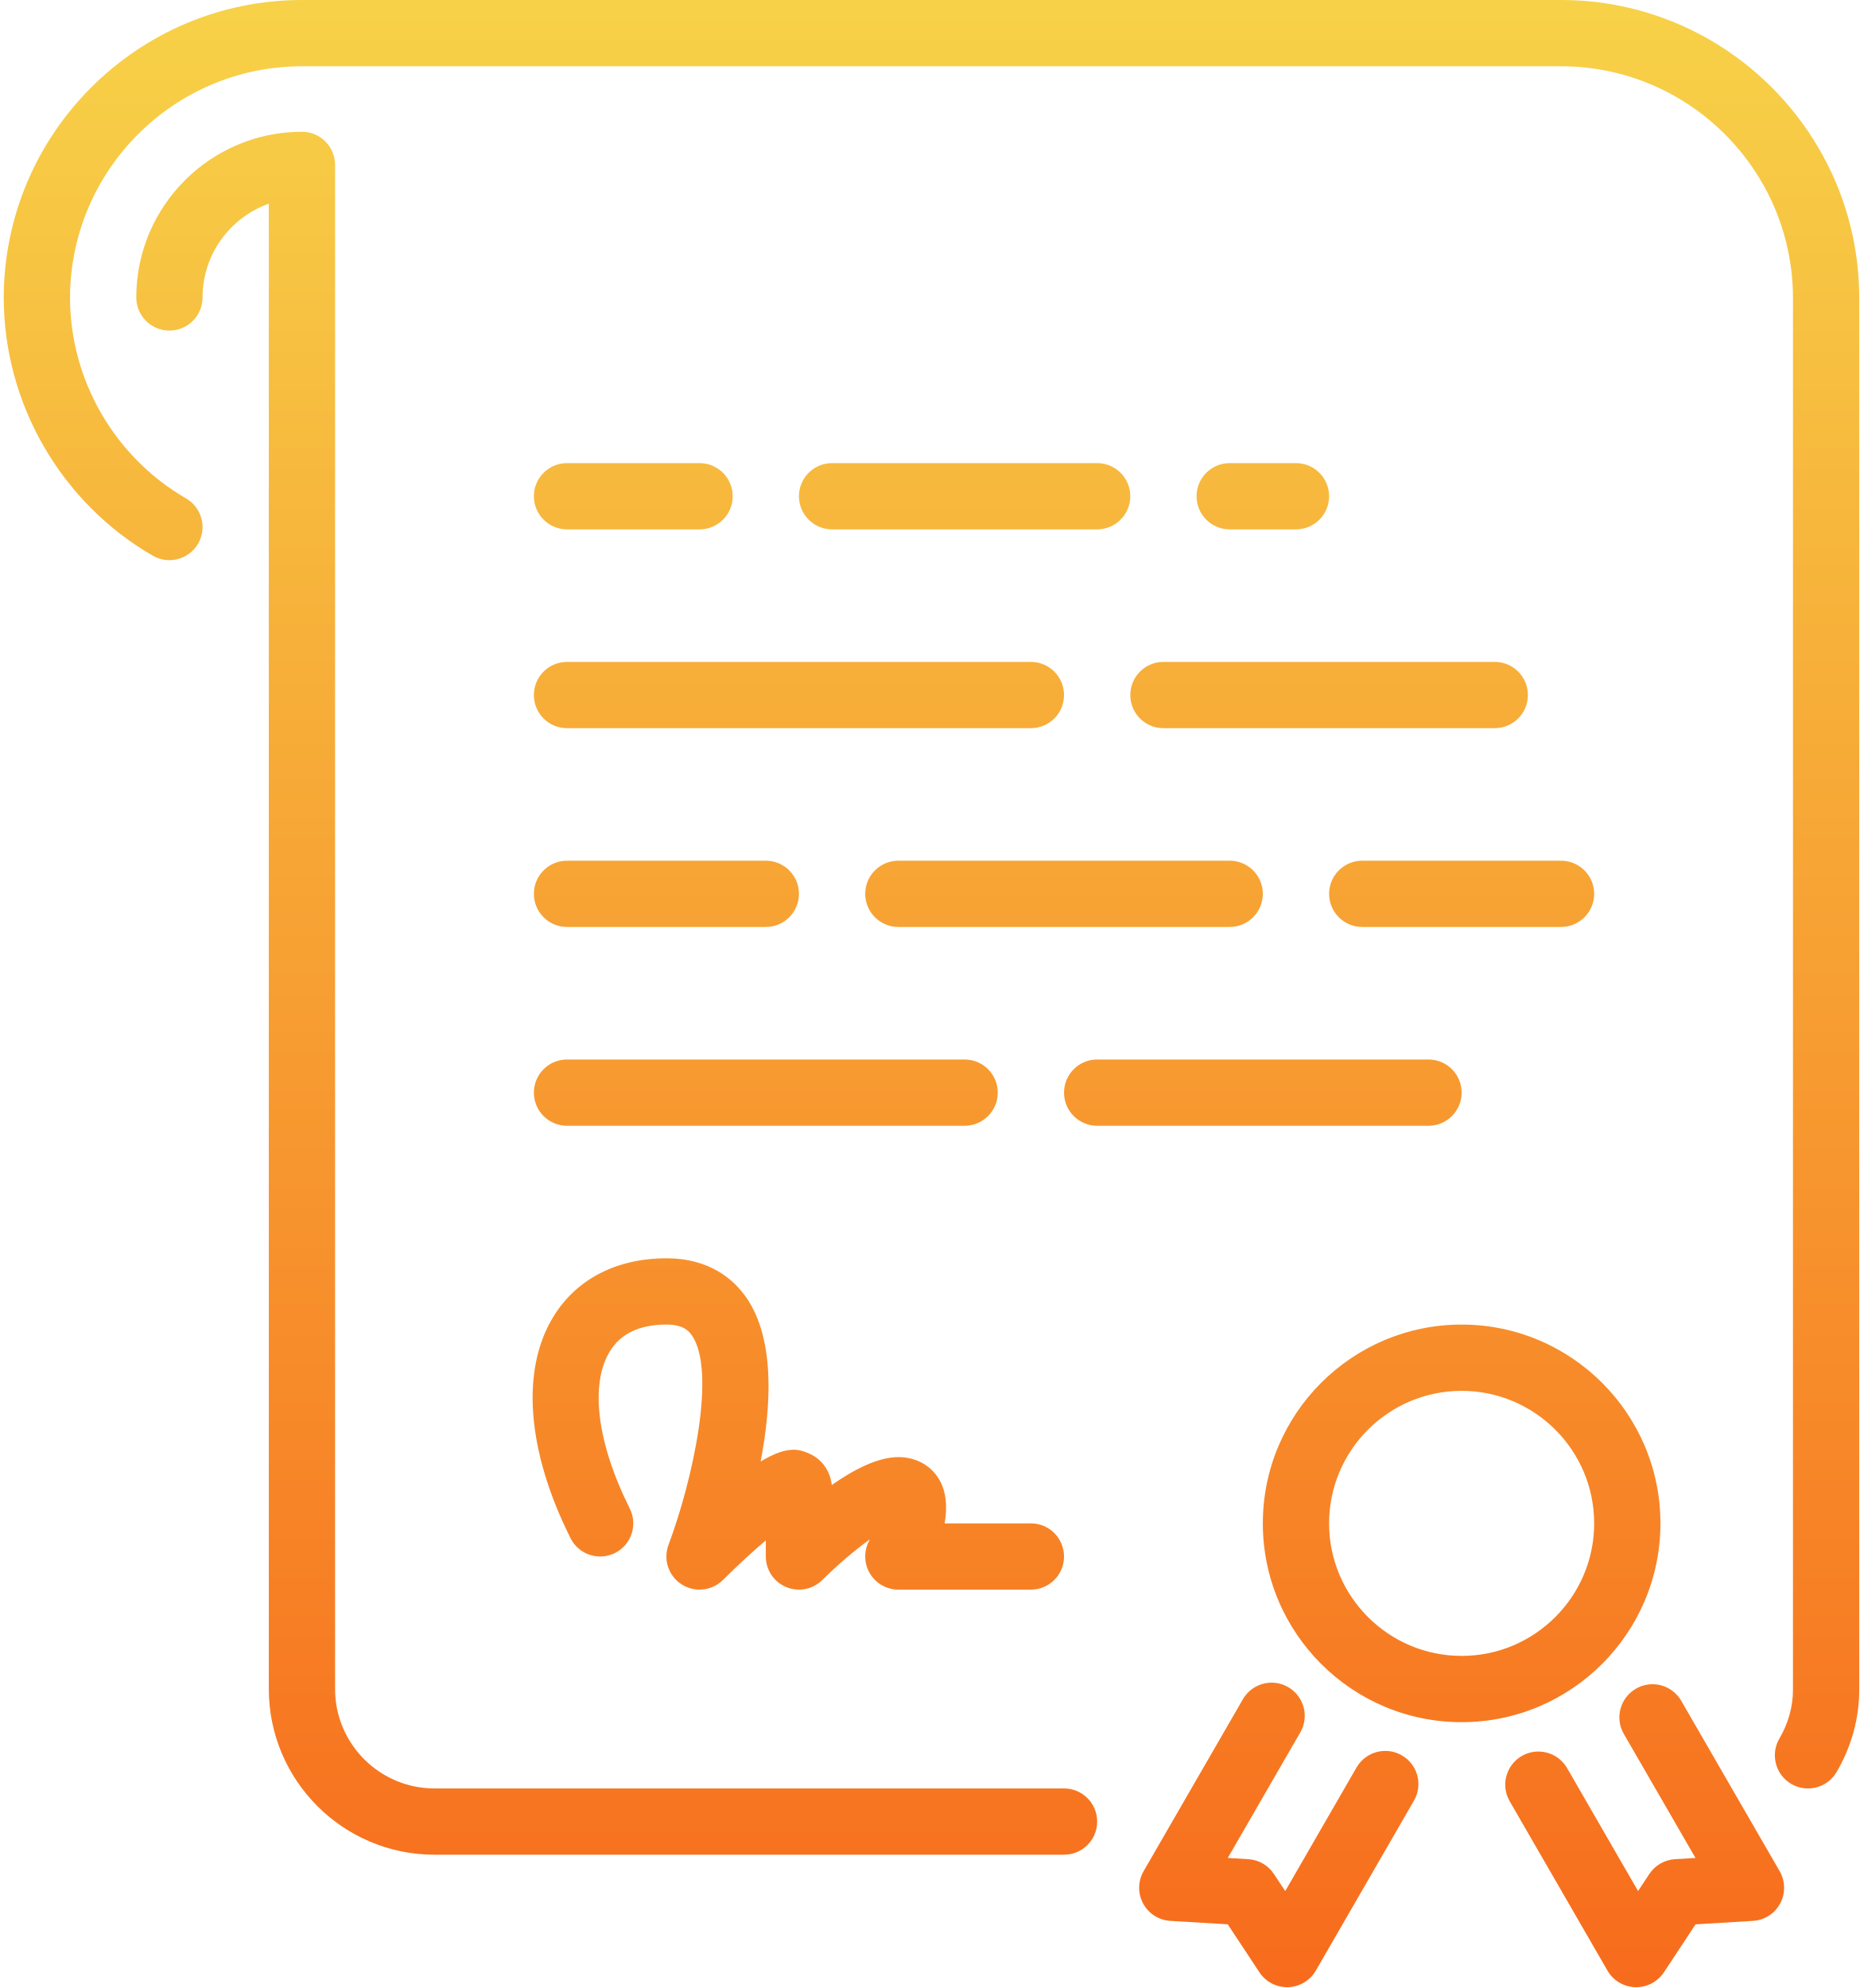
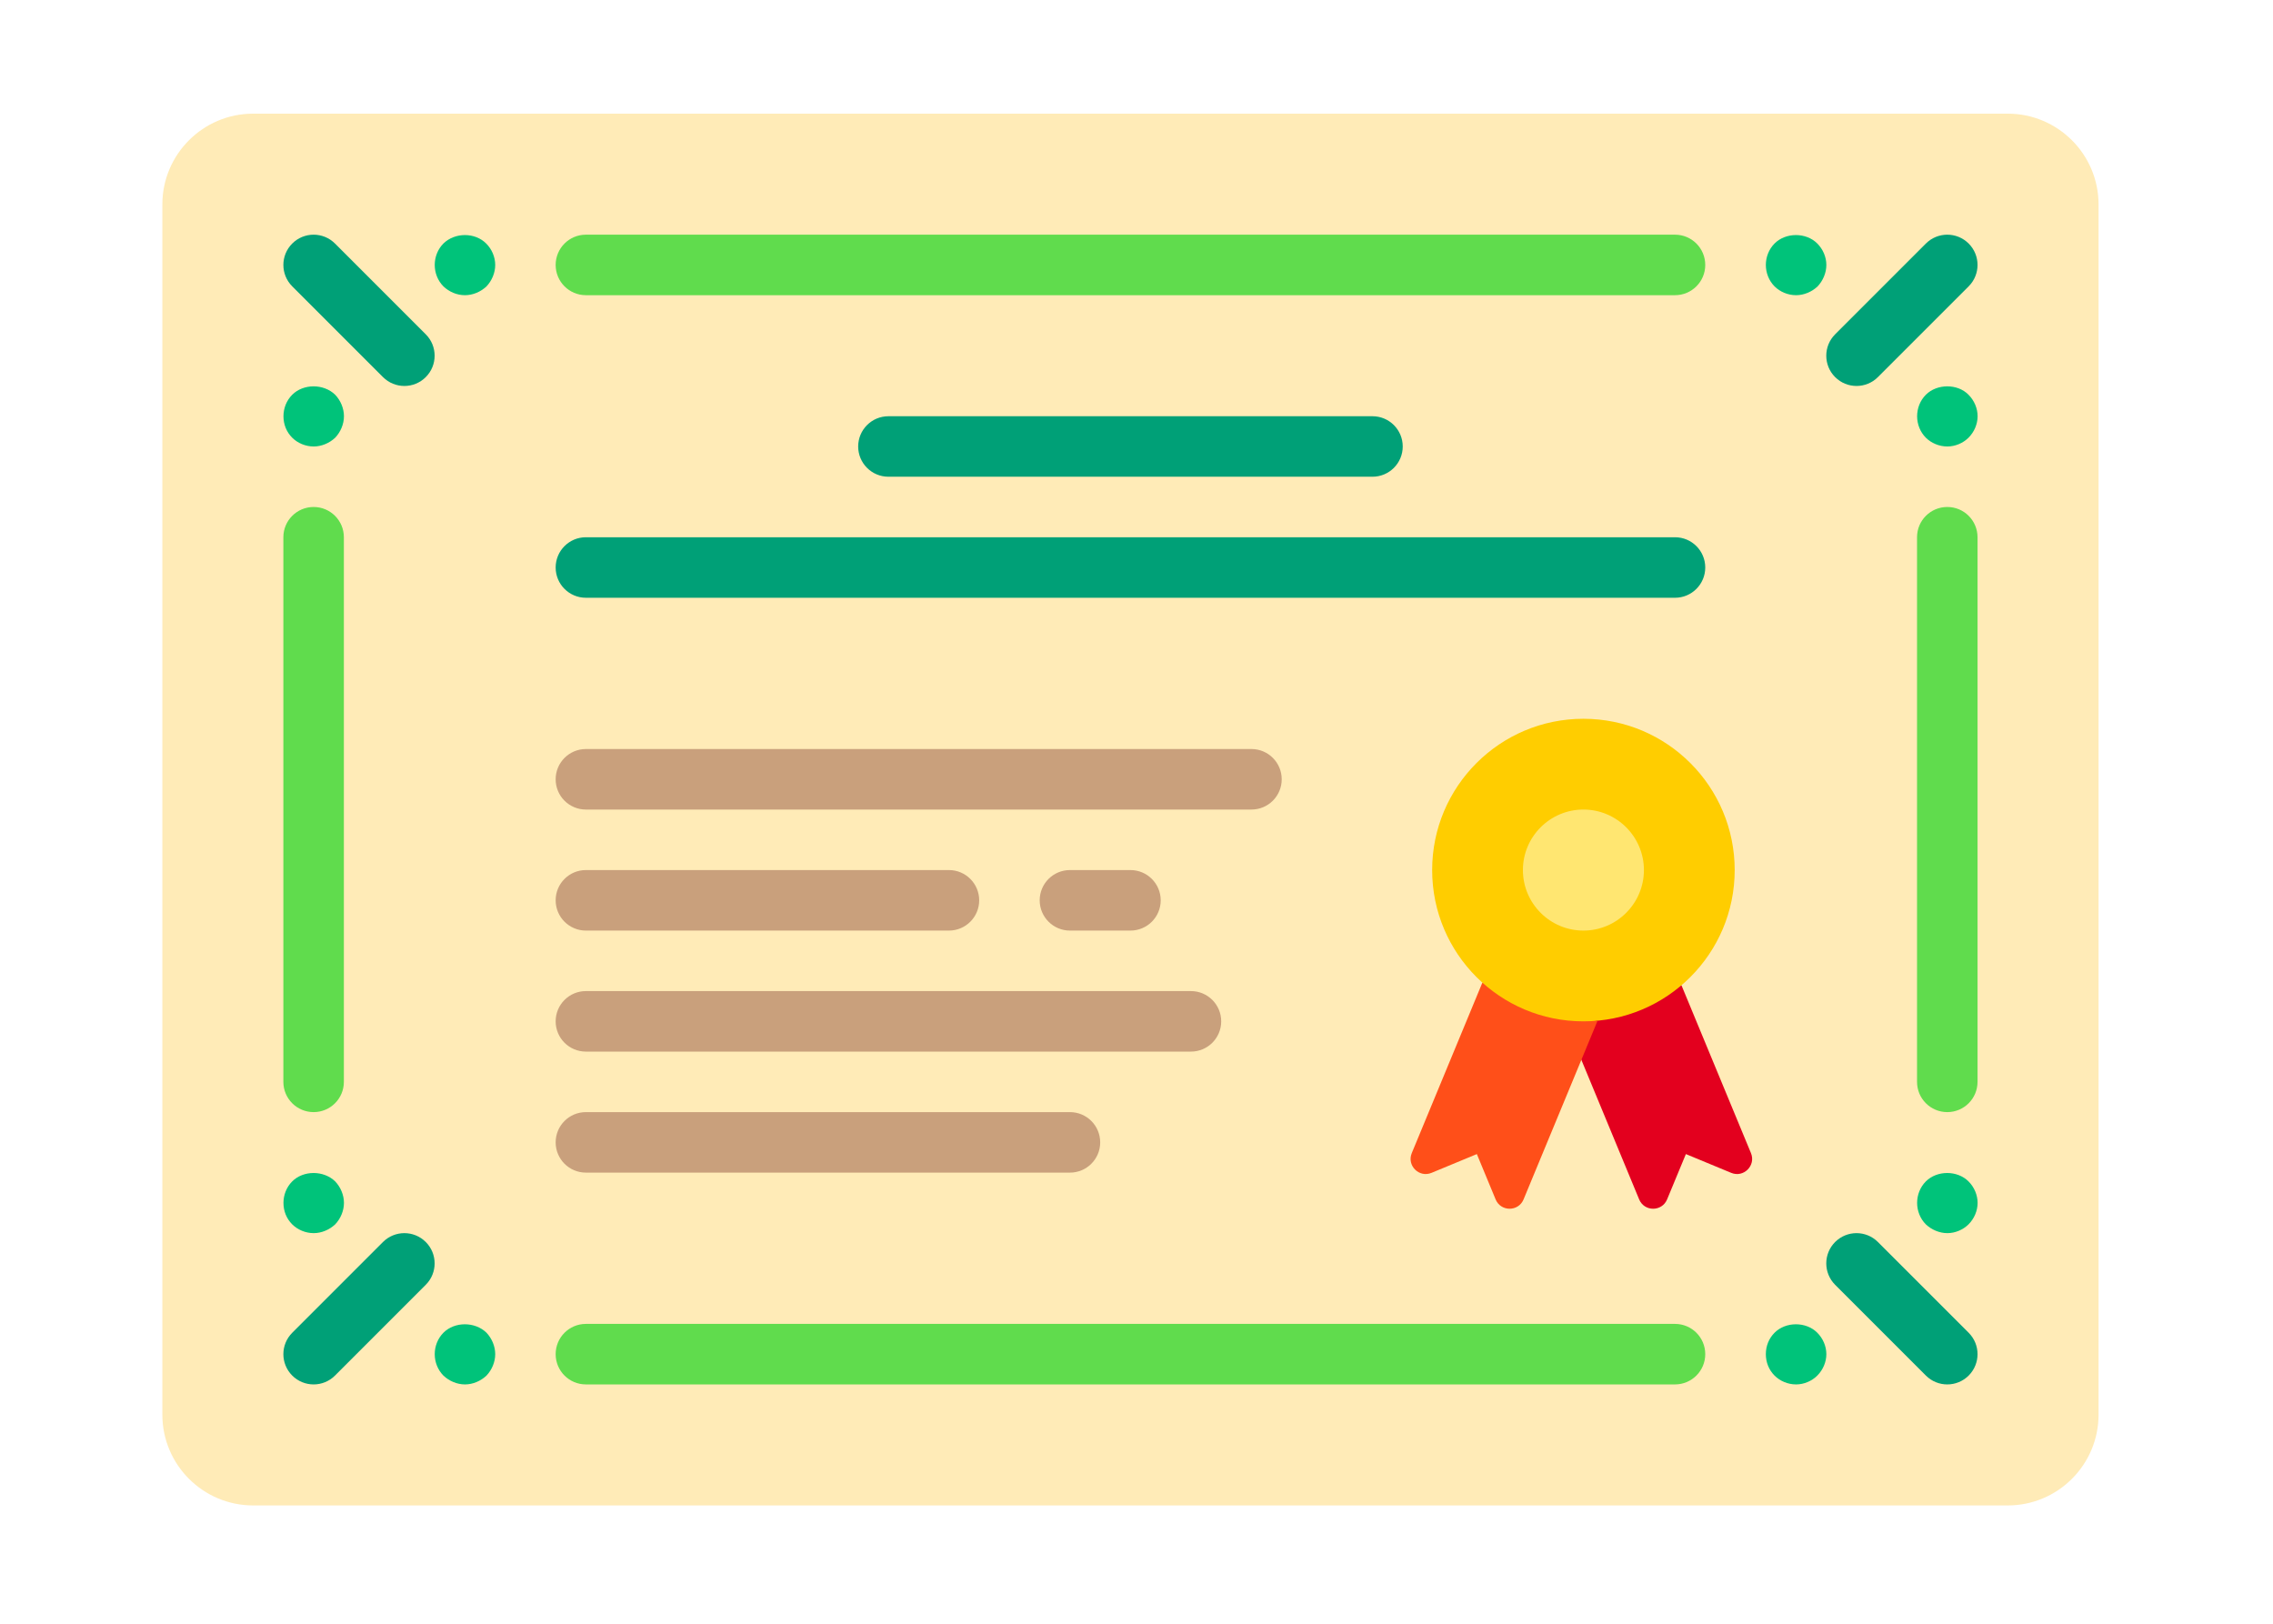
- <svg xmlns="http://www.w3.org/2000/svg" width="479px" height="512px" viewBox="0 0 479 512" version="1.1">
-   <defs>
-     <linearGradient x1="50%" y1="0%" x2="50%" y2="100%" id="linearGradient-1">
-       <stop stop-color="#F7D248" offset="0%" />
-       <stop stop-color="#F76B1C" offset="100%" />
-     </linearGradient>
-   </defs>
+ <svg xmlns="http://www.w3.org/2000/svg" width="140px" height="100px" viewBox="0 0 140 100" version="1.1">
+   <defs />
  <g id="Page-1" stroke="none" stroke-width="1" fill="none" fill-rule="evenodd">
-     <g id="diploma" fill="url(#linearGradient-1)">
-       <g id="Layer_1">
-         <g id="Group">
-           <path d="M291.098,179.004 C291.098,183.714 294.912,187.537 299.631,187.537 L384.964,187.537 C389.683,187.537 393.497,183.714 393.497,179.004 C393.497,174.294 389.683,170.471 384.964,170.471 L299.631,170.471 C294.912,170.47 291.098,174.293 291.098,179.004 Z M342.298,230.204 C342.298,234.914 346.112,238.737 350.831,238.737 L402.031,238.737 C406.75,238.737 410.564,234.914 410.564,230.204 C410.564,225.494 406.75,221.671 402.031,221.671 L350.831,221.671 C346.112,221.67 342.298,225.493 342.298,230.204 Z M333.764,136.337 C338.483,136.337 342.297,132.514 342.297,127.804 C342.297,123.094 338.483,119.271 333.764,119.271 L316.697,119.271 C311.978,119.271 308.164,123.094 308.164,127.804 C308.164,132.514 311.978,136.337 316.697,136.337 L333.764,136.337 Z M231.364,221.67 C226.645,221.67 222.831,225.493 222.831,230.203 C222.831,234.913 226.645,238.736 231.364,238.736 L316.697,238.736 C321.416,238.736 325.23,234.913 325.23,230.203 C325.23,225.493 321.416,221.67 316.697,221.67 L231.364,221.67 Z M274.031,460.604 L111.898,460.604 C97.784,460.604 86.298,449.118 86.298,435.004 L86.298,42.47 C86.298,37.76 82.484,33.937 77.765,33.937 C54.239,33.937 35.098,53.077 35.098,76.604 C35.098,81.314 38.912,85.137 43.631,85.137 C48.35,85.137 52.164,81.314 52.164,76.604 C52.164,65.476 59.298,55.987 69.231,52.463 L69.231,435.004 C69.231,458.53 88.371,477.671 111.898,477.671 L274.031,477.671 C278.75,477.671 282.564,473.848 282.564,469.138 C282.564,464.428 278.75,460.604 274.031,460.604 Z M146.031,187.537 L265.498,187.537 C270.217,187.537 274.031,183.714 274.031,179.004 C274.031,174.294 270.217,170.471 265.498,170.471 L146.031,170.471 C141.312,170.471 137.498,174.294 137.498,179.004 C137.498,183.714 141.312,187.537 146.031,187.537 Z M146.031,136.337 L180.164,136.337 C184.883,136.337 188.697,132.514 188.697,127.804 C188.697,123.094 184.883,119.271 180.164,119.271 L146.031,119.271 C141.312,119.271 137.498,123.094 137.498,127.804 C137.498,132.514 141.312,136.337 146.031,136.337 Z M282.564,119.27 L214.297,119.27 C209.578,119.27 205.764,123.093 205.764,127.803 C205.764,132.513 209.578,136.336 214.297,136.336 L282.564,136.336 C287.283,136.336 291.097,132.513 291.097,127.803 C291.098,123.093 287.283,119.27 282.564,119.27 Z M402.031,0 L77.764,0 C35.515,0 1.126,34.295 0.964,76.501 L0.964,76.603 L0.964,76.697 L0.964,76.8 L0.964,76.902 C1.075,104.115 15.761,129.467 39.355,143.121 C43.434,145.476 48.648,144.085 51.011,140.015 C53.383,135.936 51.975,130.714 47.905,128.358 C29.508,117.7 18.065,97.92 18.031,76.698 C18.091,43.81 44.86,17.067 77.764,17.067 L402.031,17.067 C434.961,17.067 461.764,43.862 461.764,76.8 L461.764,435.2 C461.764,439.526 460.552,443.87 458.274,447.744 C455.893,451.806 457.241,457.037 461.303,459.426 C462.668,460.228 464.153,460.604 465.621,460.604 C468.548,460.604 471.398,459.102 472.985,456.397 C476.808,449.903 478.83,442.573 478.83,435.2 L478.83,76.8 C478.831,34.449 444.382,0 402.031,0 Z M361.028,452.079 C356.958,449.724 351.735,451.123 349.371,455.202 L330.999,487.04 L328.081,482.637 C326.605,480.393 324.156,478.976 321.476,478.823 L316.202,478.507 L334.882,446.166 C337.237,442.087 335.838,436.865 331.759,434.509 C327.68,432.145 322.458,433.545 320.094,437.632 L294.52,481.929 C293.044,484.489 293.001,487.638 294.4,490.24 C295.799,492.842 298.445,494.541 301.406,494.711 L316.194,495.598 L324.36,507.963 C325.939,510.361 328.618,511.794 331.477,511.794 L331.742,511.794 C334.686,511.7 337.391,510.087 338.876,507.527 L364.16,463.734 C366.515,459.657 365.116,454.434 361.028,452.079 Z M432.99,438.033 C430.626,433.946 425.395,432.546 421.333,434.91 C417.246,437.265 415.846,442.488 418.201,446.566 L436.659,478.506 L431.385,478.822 C428.706,478.984 426.257,480.401 424.772,482.636 L421.871,487.039 L403.593,455.363 C401.221,451.284 395.998,449.885 391.928,452.24 C387.849,454.595 386.45,459.818 388.805,463.897 L413.995,507.528 C415.48,510.088 418.185,511.701 421.129,511.795 L421.394,511.795 C424.244,511.795 426.932,510.361 428.519,507.964 L436.677,495.608 L451.457,494.712 C454.418,494.541 457.063,492.843 458.463,490.241 C459.863,487.639 459.811,484.49 458.344,481.93 L432.99,438.033 Z M146.031,238.737 L197.231,238.737 C201.95,238.737 205.764,234.914 205.764,230.204 C205.764,225.494 201.95,221.671 197.231,221.671 L146.031,221.671 C141.312,221.671 137.498,225.494 137.498,230.204 C137.498,234.914 141.312,238.737 146.031,238.737 Z M146.031,289.937 L248.431,289.937 C253.15,289.937 256.964,286.114 256.964,281.404 C256.964,276.694 253.15,272.871 248.431,272.871 L146.031,272.871 C141.312,272.871 137.498,276.694 137.498,281.404 C137.498,286.114 141.312,289.937 146.031,289.937 Z M146.935,396.151 C149.034,400.366 154.163,402.073 158.378,399.974 C162.593,397.866 164.309,392.738 162.192,388.522 C153.744,371.626 151.85,356.471 157.106,347.963 C159.905,343.432 164.786,341.136 171.63,341.136 C175.7,341.136 177.219,342.535 178.175,343.901 C184.532,353.066 178.491,380.978 172.168,397.874 C170.76,401.637 172.168,405.87 175.547,408.046 C178.909,410.205 183.355,409.736 186.197,406.903 C189.841,403.268 193.792,399.641 197.231,396.697 L197.231,400.87 C197.231,404.317 199.305,407.432 202.496,408.746 C205.687,410.077 209.348,409.343 211.797,406.903 C215.697,403.012 220.219,399.197 224.025,396.45 C223.923,396.663 223.82,396.868 223.718,397.064 C222.412,399.709 222.557,402.85 224.111,405.358 C225.673,407.867 228.412,409.403 231.364,409.403 L265.497,409.403 C270.216,409.403 274.03,405.58 274.03,400.87 C274.03,396.16 270.216,392.337 265.497,392.337 L243.285,392.337 C243.976,388.275 243.806,384.145 241.749,380.817 C239.573,377.293 235.784,375.27 231.364,375.27 C226.09,375.27 219.887,378.478 214.221,382.455 C213.786,378.734 211.584,375.671 208.239,374.289 C205.961,373.35 203.025,372.122 195.9,376.397 C198.707,361.694 199.527,344.747 192.205,334.183 C189.005,329.566 182.844,324.071 171.631,324.071 C158.848,324.071 148.531,329.37 142.584,338.996 C134.076,352.768 135.654,373.598 146.935,396.151 Z M376.431,281.404 C376.431,276.694 372.617,272.871 367.898,272.871 L282.565,272.871 C277.846,272.871 274.032,276.694 274.032,281.404 C274.032,286.114 277.846,289.937 282.565,289.937 L367.898,289.937 C372.617,289.937 376.431,286.114 376.431,281.404 Z M427.631,392.337 C427.631,364.1 404.668,341.137 376.431,341.137 C348.194,341.137 325.231,364.1 325.231,392.337 C325.231,420.574 348.194,443.537 376.431,443.537 C404.668,443.537 427.631,420.574 427.631,392.337 Z M376.431,426.47 C357.606,426.47 342.298,411.161 342.298,392.337 C342.298,373.513 357.607,358.204 376.431,358.204 C395.256,358.204 410.564,373.513 410.564,392.337 C410.564,411.161 395.256,426.47 376.431,426.47 Z" id="Combined-Shape" />
+     <g id="Artboard-Copy-2">
+       <g id="diploma" transform="translate(10, 7)">
+         <g id="Layer_1">
+           <g id="Group">
+             <path d="M113.665,0 L5.59,0 C2.508,0 0,2.508 0,5.59 L0,80.124 C0,83.207 2.508,85.714 5.59,85.714 L113.665,85.714 C116.747,85.714 119.255,83.207 119.255,80.124 L119.255,5.59 C119.255,2.508 116.747,0 113.665,0 Z" id="Shape" fill="#FFEBB7" />
+             <path d="M9.322,20.497 C8.818,20.497 8.334,20.291 7.998,19.957 C7.644,19.602 7.459,19.137 7.459,18.634 C7.459,18.149 7.644,17.665 7.998,17.311 C8.687,16.621 9.935,16.621 10.645,17.311 C10.98,17.665 11.185,18.149 11.185,18.634 C11.185,19.118 10.98,19.602 10.645,19.957 C10.29,20.291 9.806,20.497 9.322,20.497 Z" id="Shape" fill="#00C37A" />
+             <path d="M9.317,61.491 C8.287,61.491 7.453,60.656 7.453,59.627 L7.453,26.086 C7.453,25.057 8.287,24.223 9.317,24.223 C10.347,24.223 11.18,25.057 11.18,26.086 L11.18,59.627 C11.18,60.656 10.347,61.491 9.317,61.491 Z" id="Shape" fill="#60DC4D" />
+             <path d="M109.938,61.491 C108.908,61.491 108.075,60.656 108.075,59.627 L108.075,26.086 C108.075,25.057 108.908,24.223 109.938,24.223 C110.968,24.223 111.801,25.057 111.801,26.086 L111.801,59.627 C111.801,60.656 110.968,61.491 109.938,61.491 Z" id="Shape" fill="#60DC4D" />
+             <path d="M93.168,78.261 L26.087,78.261 C25.057,78.261 24.224,77.427 24.224,76.398 C24.224,75.368 25.057,74.534 26.087,74.534 L93.168,74.534 C94.198,74.534 95.031,75.368 95.031,76.398 C95.031,77.427 94.198,78.261 93.168,78.261 Z" id="Shape" fill="#60DC4D" />
+             <path d="M93.168,11.18 L26.087,11.18 C25.057,11.18 24.224,10.346 24.224,9.317 C24.224,8.288 25.057,7.453 26.087,7.453 L93.168,7.453 C94.198,7.453 95.031,8.288 95.031,9.317 C95.031,10.346 94.198,11.18 93.168,11.18 Z" id="Shape" fill="#60DC4D" />
+             <path d="M18.639,11.18 C18.135,11.18 17.669,10.974 17.314,10.64 C16.961,10.286 16.776,9.801 16.776,9.317 C16.776,8.832 16.961,8.348 17.314,7.994 C18.024,7.304 19.252,7.304 19.942,7.994 C20.297,8.348 20.502,8.832 20.502,9.317 C20.502,9.801 20.297,10.286 19.962,10.64 C19.607,10.974 19.123,11.18 18.639,11.18 Z" id="Shape" fill="#00C37A" />
+             <path d="M14.907,16.77 C14.43,16.77 13.953,16.588 13.589,16.224 L7.999,10.634 C7.272,9.906 7.272,8.727 7.999,7.999 C8.727,7.271 9.906,7.271 10.634,7.999 L16.224,13.589 C16.952,14.317 16.952,15.496 16.224,16.224 C15.86,16.588 15.384,16.77 14.907,16.77 Z" id="Shape" fill="#00A077" />
+             <path d="M100.626,11.18 C100.122,11.18 99.638,10.974 99.302,10.64 C98.949,10.286 98.763,9.801 98.763,9.317 C98.763,8.832 98.949,8.348 99.302,7.994 C99.991,7.304 101.24,7.304 101.929,7.994 C102.284,8.348 102.49,8.832 102.49,9.317 C102.49,9.801 102.284,10.286 101.949,10.64 C101.595,10.974 101.11,11.18 100.626,11.18 Z" id="Shape" fill="#00C37A" />
+             <path d="M109.943,20.497 C109.439,20.497 108.955,20.291 108.618,19.957 C108.265,19.602 108.08,19.118 108.08,18.634 C108.08,18.149 108.265,17.665 108.618,17.311 C109.308,16.621 110.576,16.621 111.246,17.311 C111.601,17.665 111.806,18.149 111.806,18.634 C111.806,19.118 111.601,19.602 111.246,19.957 C110.911,20.291 110.427,20.497 109.943,20.497 Z" id="Shape" fill="#00C37A" />
+             <path d="M104.348,16.77 C103.871,16.77 103.394,16.588 103.03,16.224 C102.303,15.496 102.303,14.317 103.03,13.589 L108.62,7.999 C109.348,7.271 110.528,7.271 111.256,7.999 C111.983,8.727 111.983,9.906 111.256,10.634 L105.665,16.224 C105.301,16.588 104.825,16.77 104.348,16.77 Z" id="Shape" fill="#00A077" />
+             <path d="M109.943,68.944 C109.457,68.944 108.973,68.738 108.618,68.404 C108.265,68.05 108.08,67.565 108.08,67.081 C108.08,66.596 108.265,66.112 108.618,65.758 C109.308,65.068 110.556,65.068 111.246,65.758 C111.601,66.112 111.806,66.596 111.806,67.081 C111.806,67.565 111.601,68.05 111.246,68.404 C110.911,68.738 110.427,68.944 109.943,68.944 Z" id="Shape" fill="#00C37A" />
+             <path d="M100.626,78.261 C100.122,78.261 99.638,78.055 99.302,77.72 C98.949,77.366 98.763,76.901 98.763,76.398 C98.763,75.894 98.949,75.429 99.302,75.075 C99.991,74.385 101.24,74.385 101.929,75.075 C102.284,75.429 102.49,75.913 102.49,76.398 C102.49,76.882 102.284,77.366 101.929,77.72 C101.595,78.055 101.11,78.261 100.626,78.261 Z" id="Shape" fill="#00C37A" />
+             <path d="M109.938,78.261 C109.461,78.261 108.984,78.079 108.62,77.715 L103.03,72.125 C102.303,71.397 102.303,70.218 103.03,69.49 C103.758,68.762 104.938,68.762 105.665,69.49 L111.256,75.08 C111.983,75.808 111.983,76.987 111.256,77.715 C110.891,78.079 110.415,78.261 109.938,78.261 Z" id="Shape" fill="#00A077" />
+             <path d="M18.639,78.261 C18.153,78.261 17.669,78.055 17.314,77.72 C16.961,77.366 16.776,76.882 16.776,76.398 C16.776,75.913 16.961,75.429 17.314,75.075 C18.004,74.385 19.252,74.385 19.962,75.075 C20.297,75.429 20.502,75.913 20.502,76.398 C20.502,76.882 20.297,77.366 19.962,77.72 C19.607,78.055 19.123,78.261 18.639,78.261 Z" id="Shape" fill="#00C37A" />
+             <path d="M9.322,68.944 C8.818,68.944 8.334,68.738 7.998,68.404 C7.644,68.05 7.459,67.584 7.459,67.081 C7.459,66.596 7.644,66.112 7.998,65.758 C8.687,65.068 9.935,65.068 10.645,65.758 C10.98,66.112 11.185,66.596 11.185,67.081 C11.185,67.565 10.98,68.05 10.645,68.404 C10.29,68.738 9.806,68.944 9.322,68.944 Z" id="Shape" fill="#00C37A" />
+             <path d="M9.317,78.261 C8.84,78.261 8.363,78.079 7.999,77.715 C7.272,76.987 7.272,75.808 7.999,75.08 L13.589,69.49 C14.317,68.762 15.496,68.762 16.224,69.49 C16.952,70.218 16.952,71.397 16.224,72.125 L10.634,77.715 C10.27,78.079 9.794,78.261 9.317,78.261 Z" id="Shape" fill="#00A077" />
+             <path d="M74.534,22.36 L44.72,22.36 C43.691,22.36 42.857,21.526 42.857,20.497 C42.857,19.468 43.691,18.634 44.72,18.634 L74.534,18.634 C75.564,18.634 76.398,19.468 76.398,20.497 C76.398,21.526 75.564,22.36 74.534,22.36 Z" id="Shape" fill="#00A077" />
+             <path d="M93.168,29.814 L26.087,29.814 C25.057,29.814 24.224,28.979 24.224,27.95 C24.224,26.921 25.057,26.087 26.087,26.087 L93.168,26.087 C94.198,26.087 95.031,26.921 95.031,27.95 C95.031,28.979 94.198,29.814 93.168,29.814 Z" id="Shape" fill="#00A077" />
+             <path d="M67.081,42.857 L26.087,42.857 C25.057,42.857 24.224,42.023 24.224,40.994 C24.224,39.965 25.057,39.13 26.087,39.13 L67.081,39.13 C68.111,39.13 68.944,39.965 68.944,40.994 C68.944,42.023 68.111,42.857 67.081,42.857 Z" id="Shape" fill="#C9A07C" />
+             <path d="M55.901,65.217 L26.087,65.217 C25.057,65.217 24.224,64.383 24.224,63.354 C24.224,62.325 25.057,61.491 26.087,61.491 L55.901,61.491 C56.931,61.491 57.764,62.325 57.764,63.354 C57.764,64.383 56.931,65.217 55.901,65.217 Z" id="Shape" fill="#C9A07C" />
+             <path d="M63.354,57.764 L26.087,57.764 C25.057,57.764 24.224,56.93 24.224,55.901 C24.224,54.872 25.057,54.037 26.087,54.037 L63.354,54.037 C64.384,54.037 65.217,54.872 65.217,55.901 C65.217,56.93 64.384,57.764 63.354,57.764 Z" id="Shape" fill="#C9A07C" />
+             <path d="M48.447,50.311 L26.087,50.311 C25.057,50.311 24.224,49.476 24.224,48.447 C24.224,47.418 25.057,46.584 26.087,46.584 L48.447,46.584 C49.477,46.584 50.311,47.418 50.311,48.447 C50.311,49.476 49.477,50.311 48.447,50.311 Z" id="Shape" fill="#C9A07C" />
+             <path d="M59.627,50.311 L55.901,50.311 C54.871,50.311 54.037,49.476 54.037,48.447 C54.037,47.418 54.871,46.584 55.901,46.584 L59.627,46.584 C60.657,46.584 61.491,47.418 61.491,48.447 C61.491,49.476 60.657,50.311 59.627,50.311 Z" id="Shape" fill="#C9A07C" />
+             <path d="M93.564,53.676 L97.846,64.014 C98.164,64.78 97.395,65.549 96.629,65.231 L93.838,64.075 L92.681,66.866 C92.364,67.633 91.278,67.633 90.96,66.866 L86.418,55.901" id="Shape" fill="#E3001E" />
+             <path d="M81.304,53.515 L76.955,64.014 C76.637,64.78 77.405,65.549 78.172,65.231 L80.963,64.075 L82.119,66.866 C82.437,67.633 83.523,67.633 83.841,66.866 L88.383,55.9" id="Shape" fill="#FF4F19" />
+             <ellipse id="Oval" fill="#FFCD00" cx="87.527" cy="46.584" rx="9.317" ry="9.317" />
+             <path d="M87.527,42.857 C85.472,42.857 83.8,44.529 83.8,46.584 C83.8,48.639 85.472,50.311 87.527,50.311 C89.581,50.311 91.253,48.639 91.253,46.584 C91.253,44.529 89.581,42.857 87.527,42.857 Z" id="Shape" fill="#FFE671" />
+           </g>
        </g>
      </g>
    </g>
  </g>
</svg>
